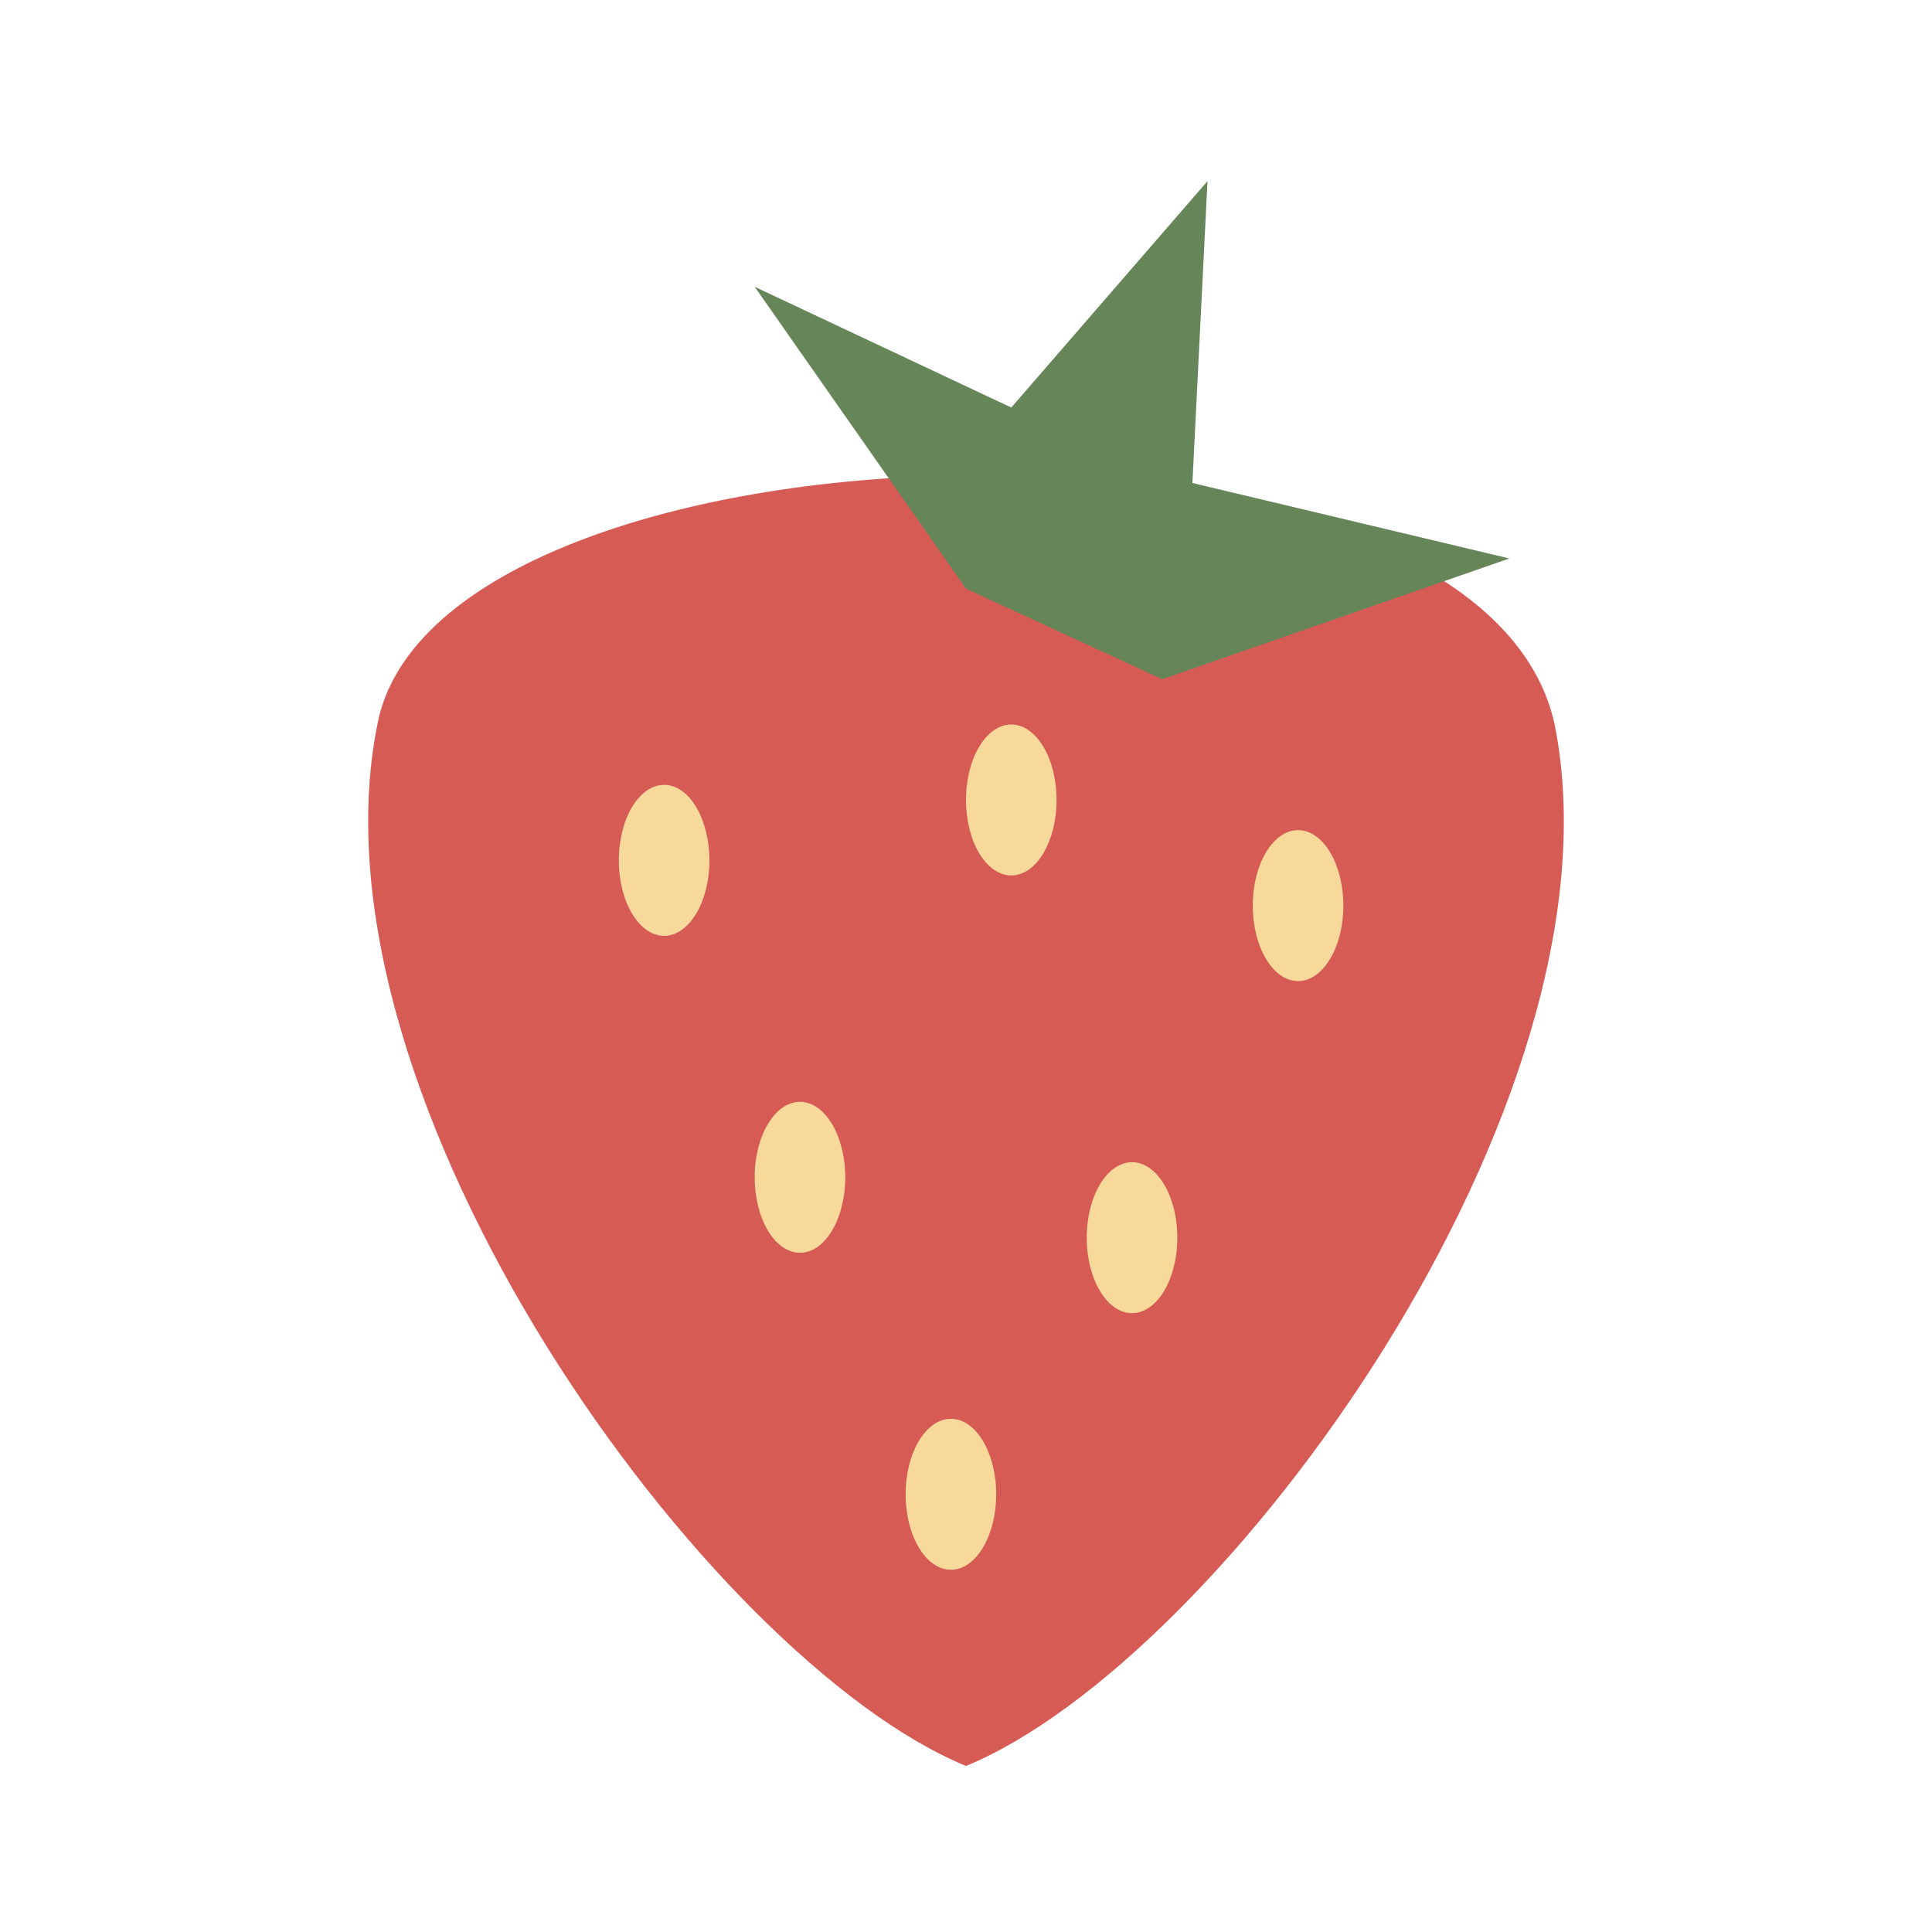
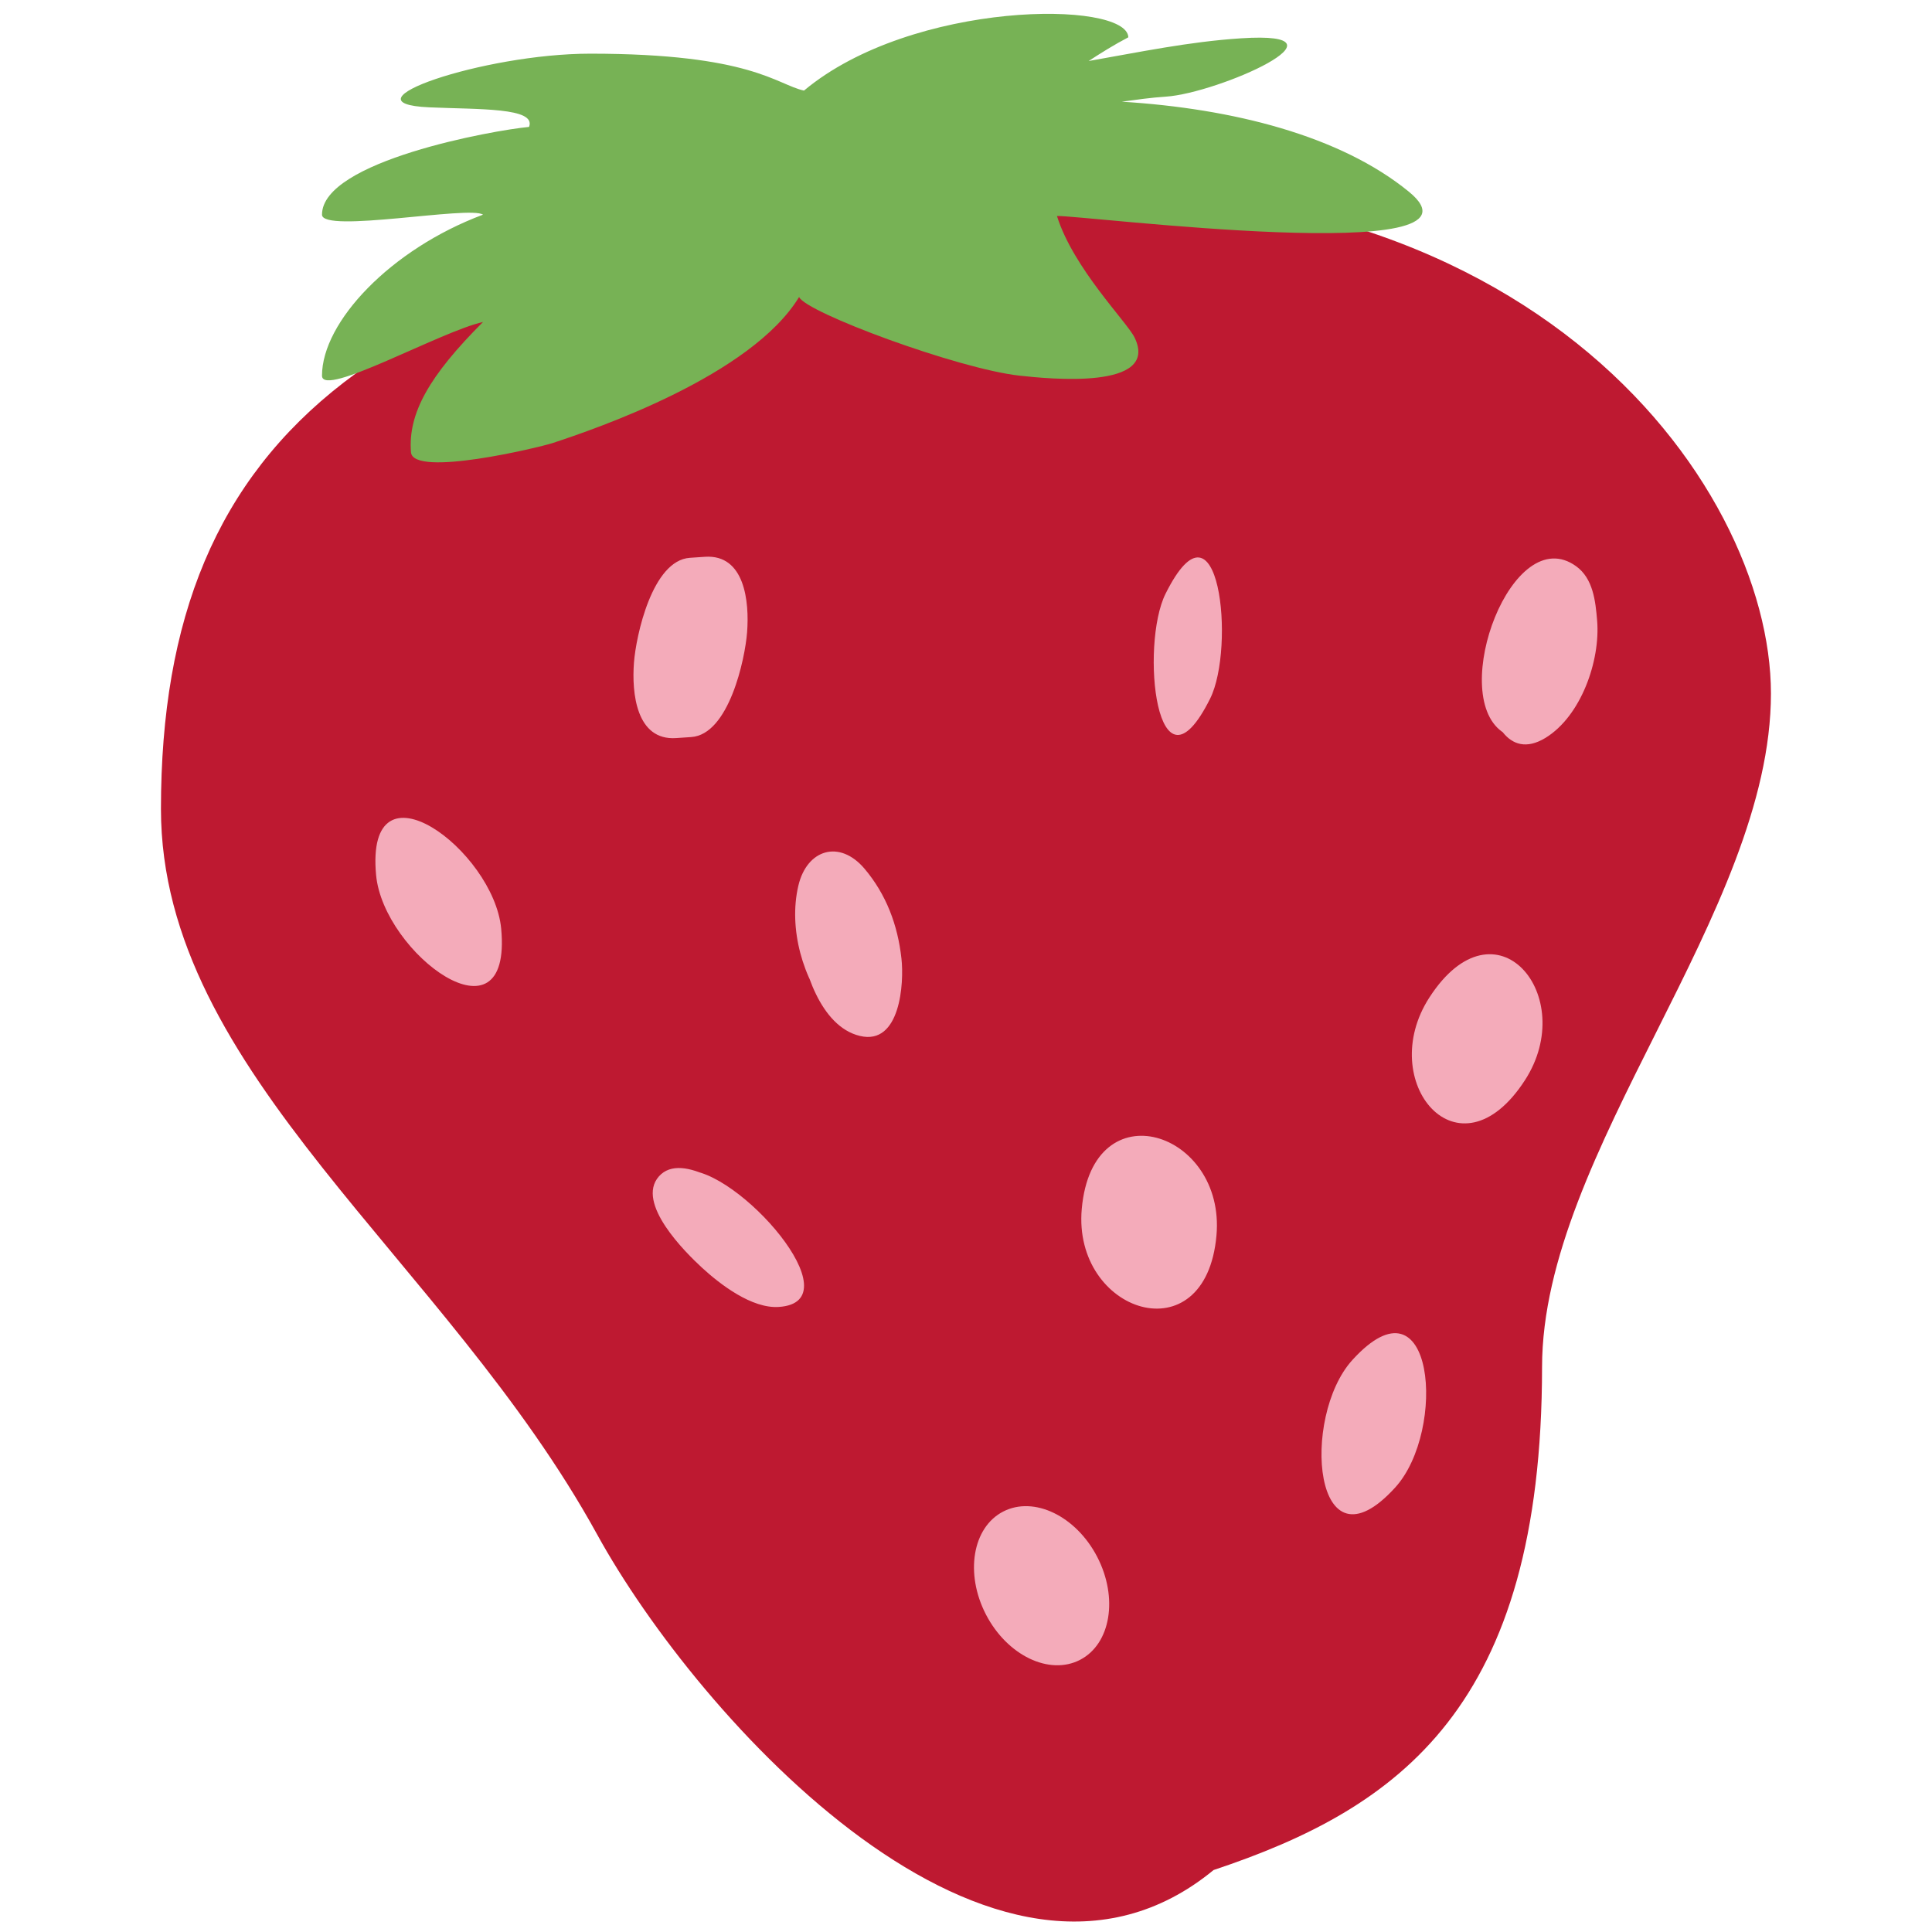
- <svg xmlns="http://www.w3.org/2000/svg" viewBox="0 0 128 128">
-   <path fill="#d75b55" d="M25 48c4-21 73-23 78 0 5 25-22 62-39 69C47 110 20 73 25 48Z" />
-   <path fill="#668659" d="m64 39-14-20 17 8 13-15-1 20 21 5-23 8-13-6Z" />
-   <g fill="#f7d99b">
-     <ellipse cx="44" cy="57" rx="3" ry="5" />
-     <ellipse cx="67" cy="53" rx="3" ry="5" />
-     <ellipse cx="86" cy="60" rx="3" ry="5" />
-     <ellipse cx="53" cy="78" rx="3" ry="5" />
-     <ellipse cx="75" cy="82" rx="3" ry="5" />
-     <ellipse cx="63" cy="99" rx="3" ry="5" />
-   </g>
+ <svg xmlns="http://www.w3.org/2000/svg" viewBox="0 0 36 36">
+   <path fill="#BE1931" d="M22.614 34.845c3.462-1.154 6.117-3.034 6.12-9.373C28.736 21.461 33 17 32.999 12.921 32.998 9 28.384 2.537 17.899 3.635 7.122 4.764 3 8 2.999 15.073c0 4.927 5.304 8.381 8.127 13.518C13 32 18.551 38.187 22.614 34.845z" />
+   <path fill="#77B255" d="M26.252 3.572c-1.278-1.044-3.28-1.55-5.35-1.677.273-.037.542-.076.82-.094.973-.063 3.614-1.232 1.4-1.087-.969.063-1.901.259-2.837.423.237-.154.479-.306.74-.442C21 0 17 0 14.981 1.688 14.469 1.576 14 1 11 1c-2 0-4.685.926-3 1 .917.041 2 0 1.858.365C9.203 2.425 6 3 6 4c0 .353 2.76-.173 3 0-1.722.644-3 2-3 3 0 .423 2.211-.825 3-1-1 1-1.4 1.701-1.342 2.427.038.475 2.388-.09 2.632-.169.822-.27 3.71-1.258 4.6-2.724.117.285 2.963 1.341 4.11 1.466.529.058 2.62.274 2.141-.711C21 6 20 5 19.695 4.025c.446-.019 8.305.975 6.557-.453z" />
+   <path fill="#F4ABBA" d="M9.339 17.306c-.136-1.46-2.54-3.252-2.331-1 .136 1.46 2.54 3.252 2.331 1zm7.458.553c-.069-.622-.282-1.191-.687-1.671-.466-.55-1.075-.362-1.234.316-.187.799.082 1.752.606 2.372l.041.048c-.213-.525-.427-1.05-.642-1.574l.006.047c.071.64.397 1.73 1.136 1.906.754.182.826-.988.774-1.444zm5.752-4.841c.476-.955.17-3.962-.831-1.954-.476.954-.171 3.962.831 1.954zm7.211-1.457c-.03-.357-.073-.78-.391-1.01-1.189-.858-2.381 2.359-1.385 3.08.02.012.036.025.055.039l-.331-.919c0 .018.001.035.003.052.049.564.376 1.377 1.084.948.667-.406 1.028-1.444.965-2.19zm-1.345 8.567c1.016-1.569-.545-3.451-1.78-1.542-1.016 1.568.546 3.45 1.78 1.542zm-5.748 2.894c.173-1.938-2.309-2.752-2.51-.496-.173 1.938 2.309 2.752 2.51.496zm-9.896-1.212l-.049.004 1.362.715c-.006-.004-.011-.011-.018-.017-.306-.28-1.353-1.083-1.788-.592-.44.497.498 1.421.804 1.703.342.314.928.763 1.429.73 1.437-.093-.783-2.605-1.74-2.543zm13.227 5.907c.969-1.066.725-4.05-.798-2.376-.969 1.066-.724 4.05.798 2.376zM12.599 13.753c.093-.005.187-.012.28-.019.703-.046 1.004-1.454 1.042-1.952.044-.571-.043-1.456-.785-1.407l-.281.019c-.702.047-1.004 1.454-1.042 1.952-.044.571.044 1.457.786 1.407zm7.846 15.257c.395.764.252 1.623-.32 1.919s-1.357-.081-1.753-.844c-.395-.764-.252-1.623.32-1.919.573-.296 1.357.081 1.753.844z" />
</svg>
